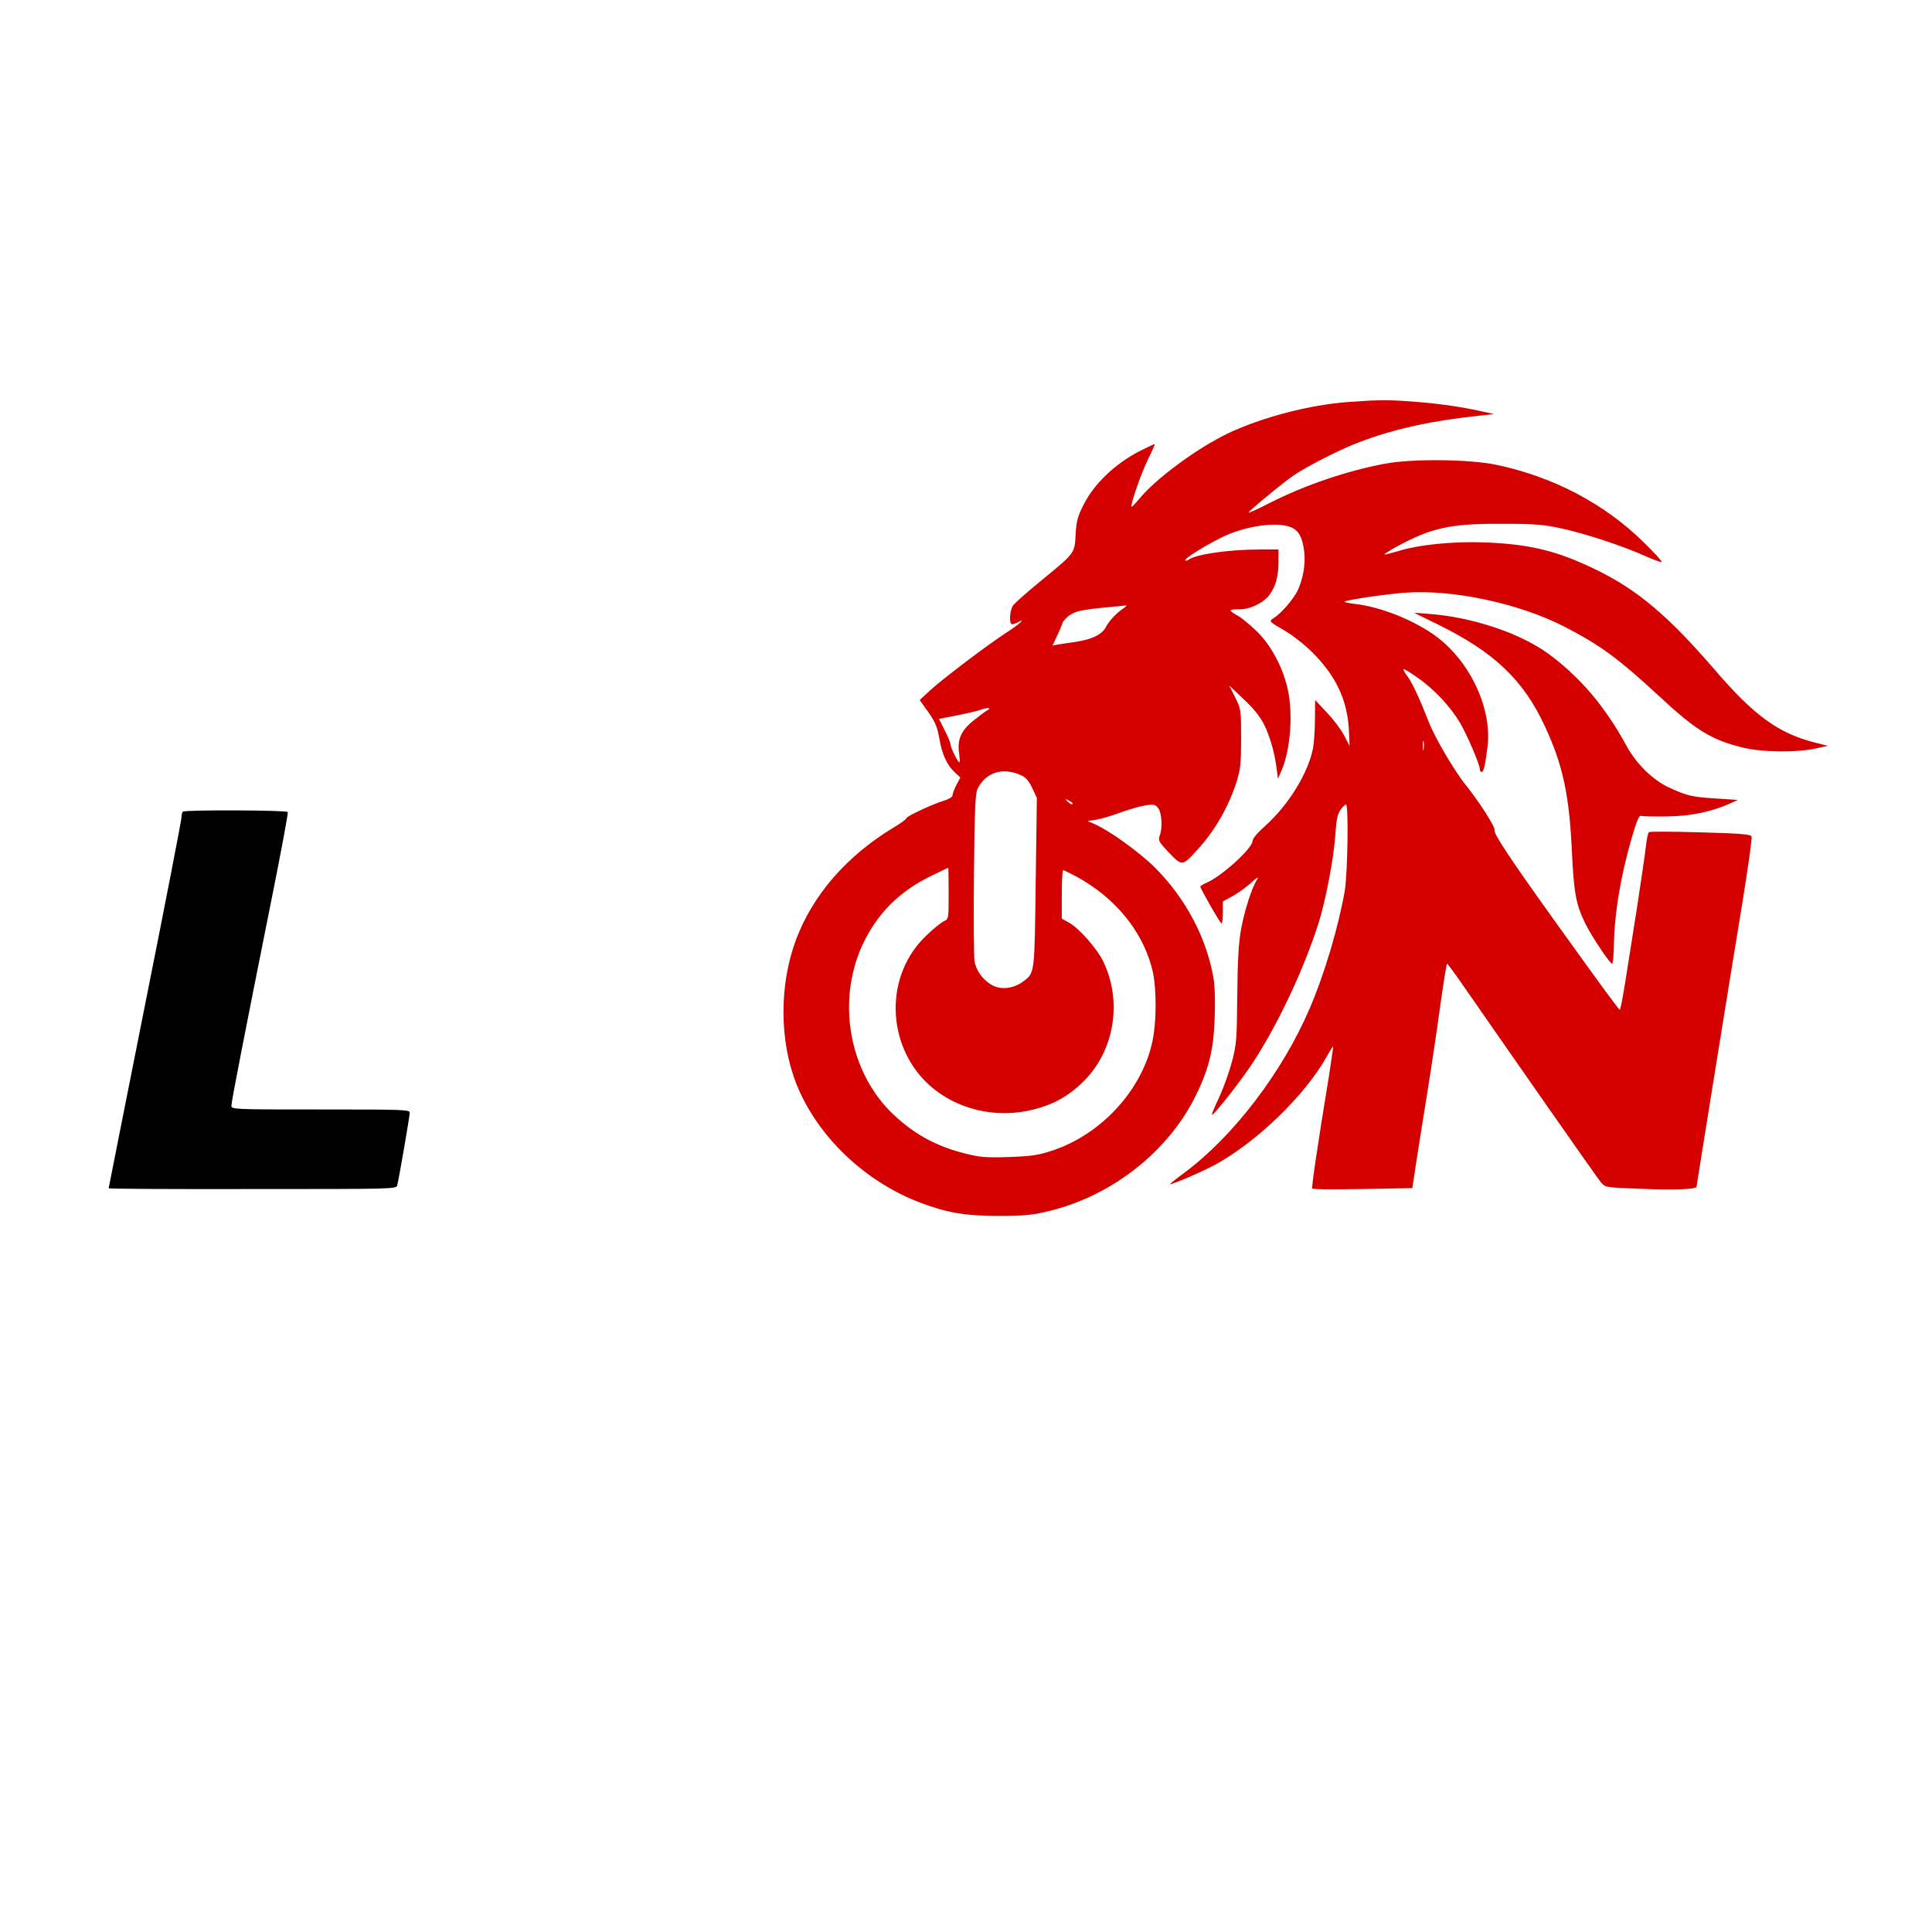
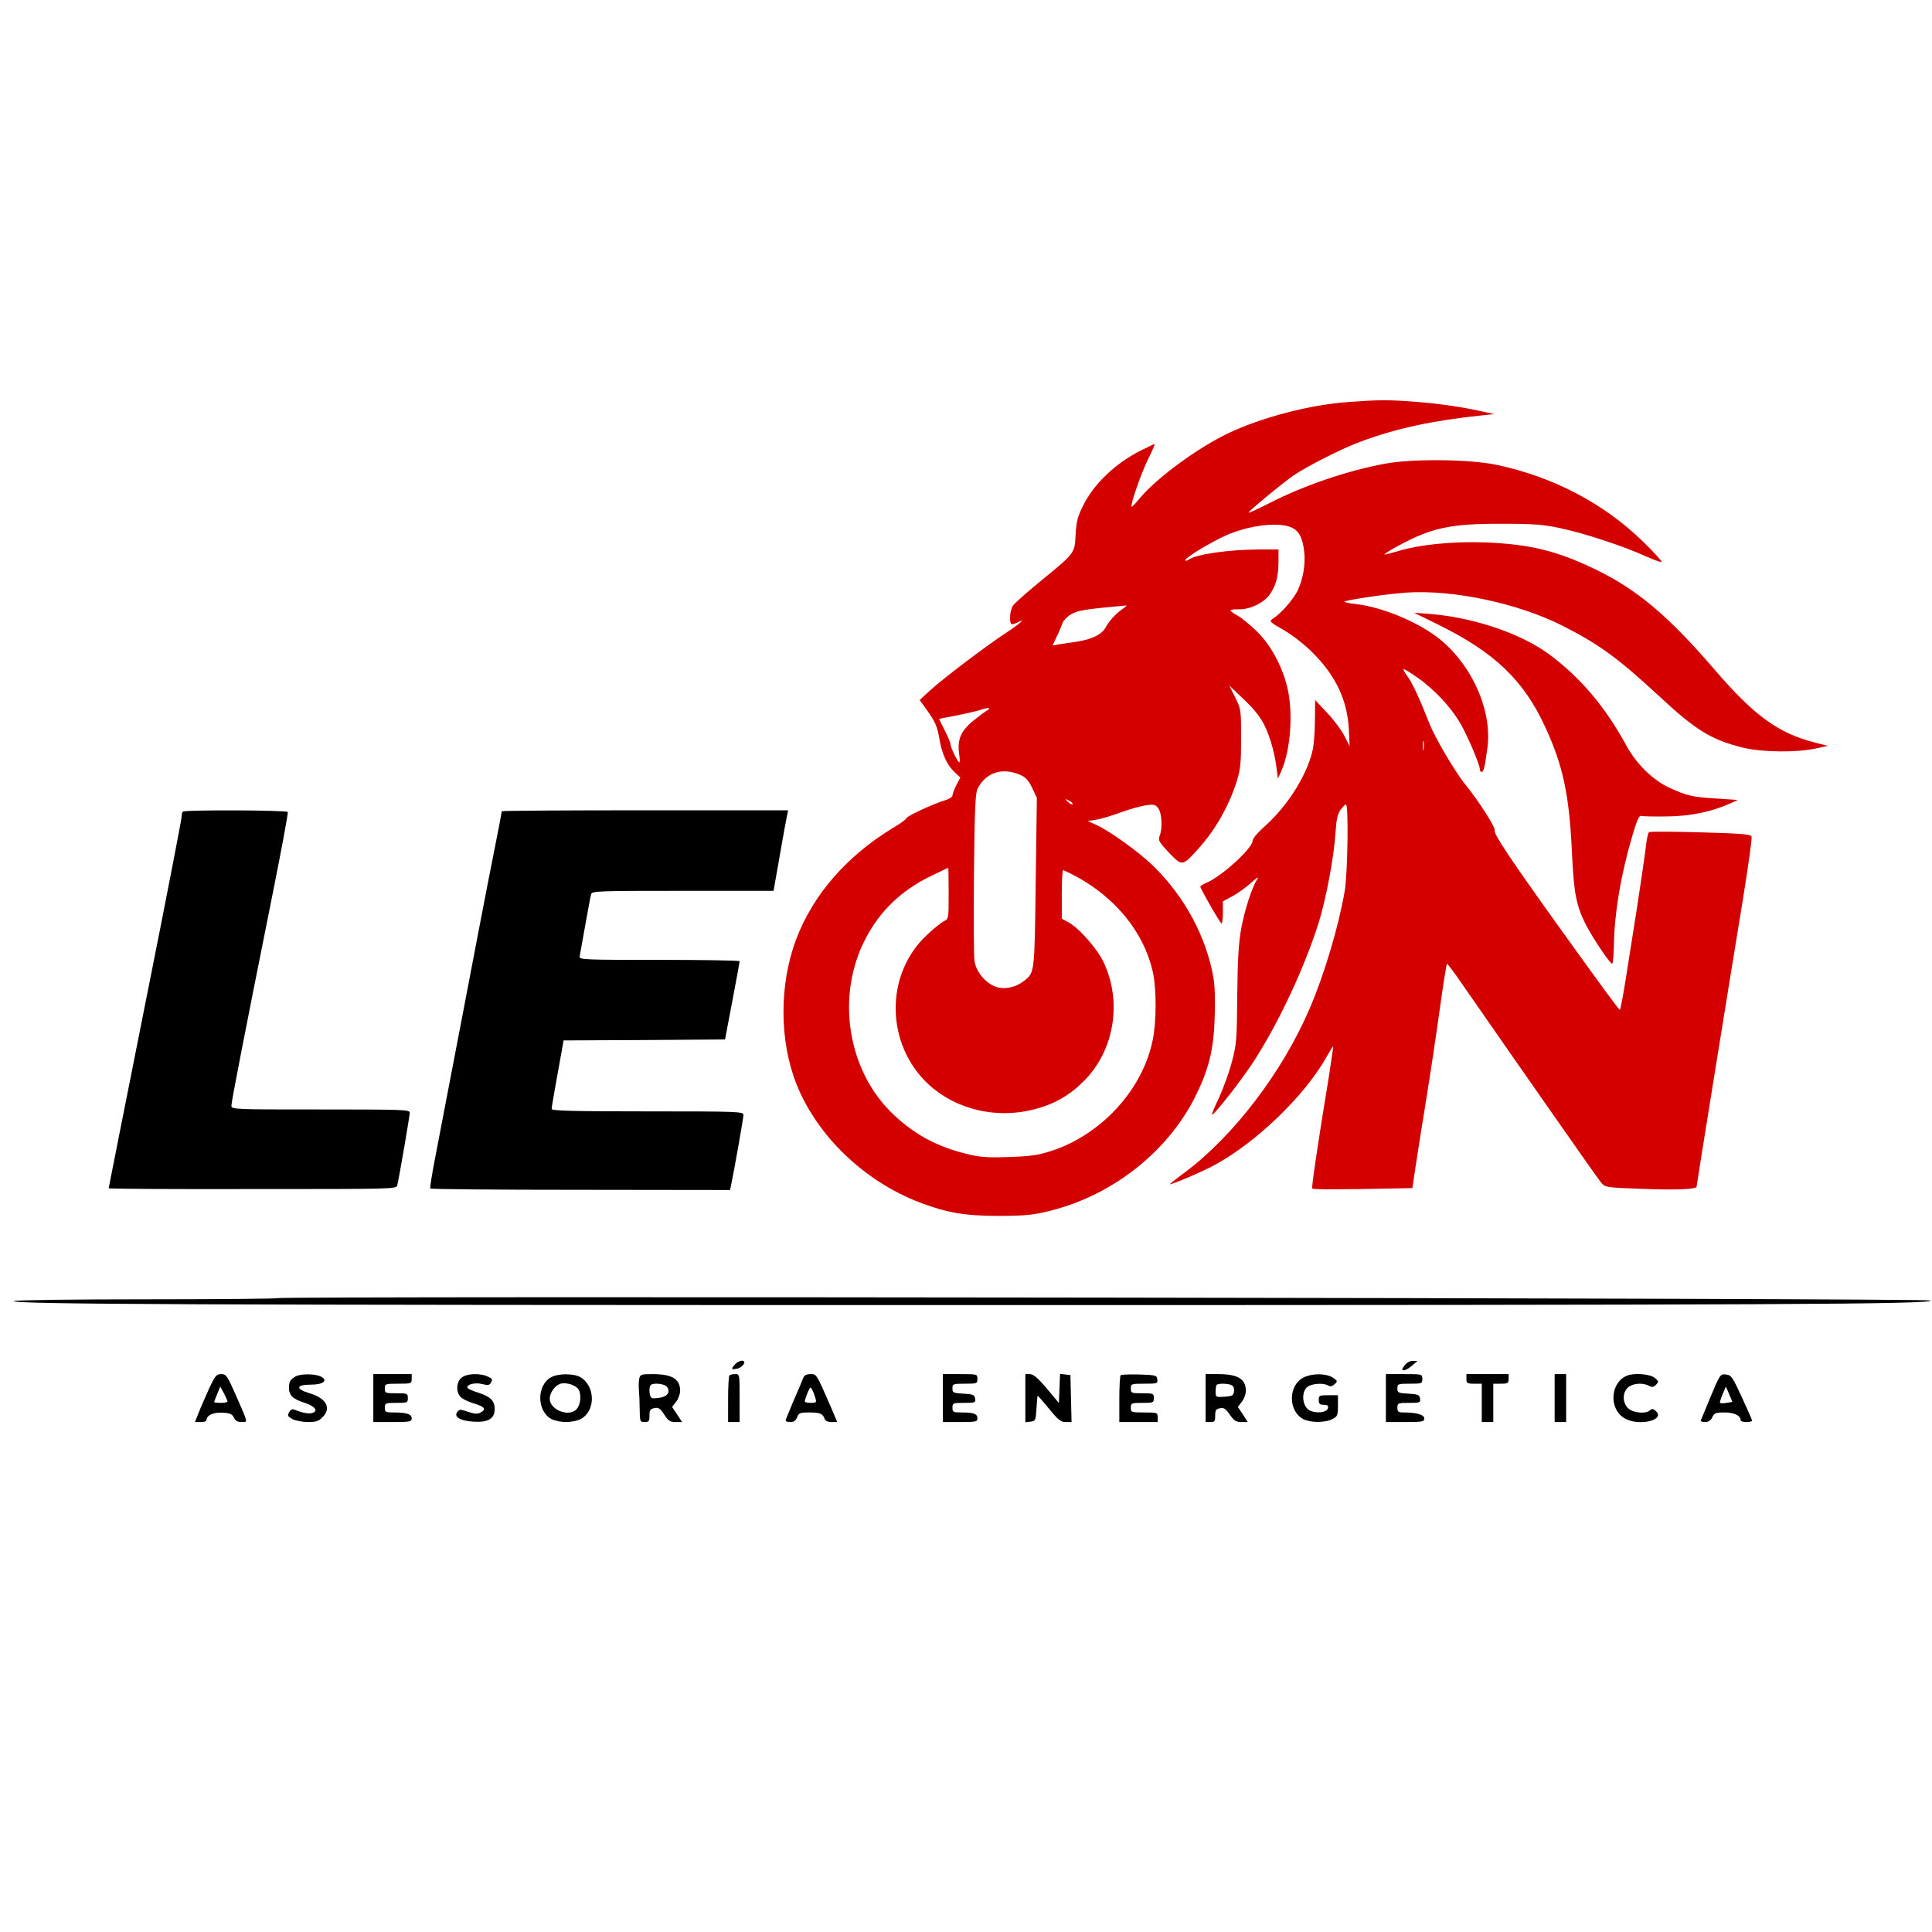
- <svg xmlns="http://www.w3.org/2000/svg" width="512" height="512" viewBox="0 0 384 384">
+ <svg xmlns="http://www.w3.org/2000/svg" width="512" height="512" viewBox="0 0 384 384" preserveAspectRatio="xMidYMid">
  <g transform="matrix(0.1,0,0,-0.1,0,1024)">
    <g transform="matrix(0.3811666,0,0,0.3811666,-992.3148,6441.584)">
      <path fill="#D40000" d="m 9634,7869 c -199,-14 -451,-80 -624,-162 -164,-78 -379,-237 -466,-343 -20,-24 -38,-43 -40,-41 -8,8 51,178 87,250 21,42 36,77 33,77 -2,0 -36,-16 -74,-35 -130,-66 -242,-172 -297,-283 -31,-61 -37,-86 -41,-155 -5,-98 -2,-94 -184,-243 -69,-57 -134,-114 -142,-126 -18,-25 -22,-98 -5,-98 6,0 20,5 31,11 45,24 5,-12 -60,-54 -99,-64 -339,-246 -400,-303 l -53,-49 45,-63 c 36,-51 47,-78 57,-135 14,-84 40,-141 81,-179 l 29,-27 -21,-40 c -11,-22 -20,-46 -20,-54 0,-8 -19,-19 -42,-26 -57,-17 -198,-82 -198,-92 0,-5 -30,-27 -67,-49 -245,-148 -421,-351 -509,-585 -88,-237 -87,-528 3,-754 108,-270 353,-505 642,-616 144,-54 234,-70 416,-70 142,1 173,4 270,28 322,82 607,307 750,592 71,142 97,244 102,411 4,88 1,168 -6,210 -37,212 -147,418 -309,579 -76,75 -236,191 -309,222 l -38,17 45,7 c 25,4 82,21 127,38 45,16 104,33 131,37 44,6 51,4 66,-17 18,-26 22,-103 6,-143 -8,-23 -3,-32 49,-87 68,-71 70,-71 148,15 92,100 163,225 205,356 20,65 23,96 23,225 0,148 0,152 -31,214 l -31,62 40,-38 c 76,-71 100,-98 129,-143 33,-52 66,-156 77,-243 l 8,-62 17,38 c 50,112 64,310 31,442 -28,112 -88,221 -160,290 -34,33 -78,69 -98,80 -21,11 -37,23 -37,27 0,4 20,7 45,6 58,-1 133,36 162,81 31,46 43,94 43,169 v 62 h -97 c -160,0 -334,-25 -371,-53 -7,-5 -15,-7 -18,-4 -8,7 93,72 186,118 120,61 290,86 365,55 41,-17 60,-53 69,-126 8,-66 -6,-147 -36,-208 -24,-46 -86,-117 -126,-142 -22,-15 -21,-16 55,-60 45,-26 108,-75 148,-115 124,-123 184,-250 192,-405 l 4,-85 -28,54 c -15,30 -56,84 -90,120 l -62,66 -1,-102 c 0,-56 -5,-126 -11,-155 -27,-128 -127,-290 -247,-398 -43.63,-38.914 -67,-68 -67,-79 0,-39 -165,-189 -243,-220 -18,-8 -31,-17 -30,-20 23,-50 105,-191 111,-191 4,0 7,26 7,58 v 57 l 46,25 c 26,13 69,44 98,69 34,31 45,38 35,21 -28,-43 -66,-161 -84,-260 -13,-72 -18,-157 -20,-345 -2,-234 -4,-256 -28,-347 -14,-53 -44,-136 -66,-184 -23,-48 -40,-89 -38,-91 8,-8 168,197 229,295 128,203 253,472 327,704 38,121 80,341 88,468 5,73 11,101 27,123 11,15 23,27 28,27 14,0 9,-361 -7,-453 -33,-188 -106,-433 -183,-612 -143,-332 -395,-662 -650,-853 -46,-34 -81,-62 -78,-62 16,0 172,67 236,102 216,118 467,360 580,561 18,32 33,57 35,55 1,-2 -9,-68 -21,-148 -64,-390 -92,-585 -88,-592 4,-6 145,-6 475,1 l 47,1 17,113 c 9,61 34,218 55,347 21,129 53,342 71,473 18,130 35,237 38,237 3,-1 36,-44 73,-98 334,-481 712,-1022 730,-1043 23,-26 25,-26 215,-33 170,-7 283,-2 283,11 0,7 188,1173 241,1494 28,174 49,323 46,332 -4,12 -50,16 -265,22 -143,4 -265,5 -270,1 -5,-3 -12,-36 -16,-73 -4,-36 -25,-179 -46,-317 -22,-138 -50,-315 -62,-393 -13,-79 -25,-143 -28,-143 -6,1 -76,96 -316,430 -256,357 -344,489 -337,506 5,15 -81,150 -153,239 -54,66 -159,245 -188,320 -54,137 -89,210 -113,243 -14,18 -23,35 -21,38 3,2 36,-18 74,-45 85,-59 171,-151 220,-234 38,-64 104,-219 104,-243 0,-8 4,-14 9,-14 11,0 17,26 30,123 28,199 -84,445 -263,581 -112,84 -291,157 -427,172 -33,4 -57,9 -55,12 10,9 220,40 321,47 246,17 587,-56 821,-175 191,-98 286,-168 499,-365 190,-177 272,-227 432,-267 102,-26 286,-28 388,-5 l 60,13 -67,17 c -190,48 -316,139 -521,377 -244,284 -407,421 -622,525 -201,98 -346,133 -580,142 -167,6 -346,-12 -456,-47 -35,-10 -65,-18 -67,-16 -1,2 27,20 63,40 181,99 278,121 550,120 168,0 217,-4 305,-23 124,-26 333,-95 444,-146 43,-19 81,-33 84,-30 3,3 -39,49 -94,103 -206,202 -473,342 -770,404 -142,29 -437,32 -581,5 -199,-38 -414,-111 -596,-203 -60,-31 -111,-54 -113,-52 -4,5 179,156 236,195 78,52 252,140 350,176 183,68 373,109 620,135 l 75,8 -55,12 c -105,24 -226,42 -354,52 -142,11 -188,11 -352,-1 z M 8460,6792 c -37,-25 -73,-64 -91,-98 -20,-37 -70,-62 -152,-75 -34,-5 -76,-11 -94,-14 l -31,-6 22,48 c 13,26 26,58 30,70 4,12 23,32 43,44 34,21 68,27 288,47 6,1 -1,-7 -15,-16 z m -712,-533 c -9,-5 -41,-29 -72,-54 -63,-52 -82,-98 -71,-172 3,-24 4,-43 1,-43 -8,0 -46,77 -46,93 0,8 -13,41 -30,73 l -30,60 c 0,1 40,9 90,18 49,10 107,23 127,30 40,14 60,11 31,-5 z m 2279,-201 c -2,-13 -4,-5 -4,17 -1,22 1,32 4,23 2,-10 2,-28 0,-40 z M 7929,5922 c 24,-11 40,-30 57,-66 l 24,-51 -6,-439 c -6,-473 -5,-472 -60,-515 -43,-34 -97,-46 -143,-33 -55,17 -108,78 -116,136 -4,25 -5,231 -3,458 4,352 7,417 20,443 45,85 133,111 227,67 z m 267,-150 c -4,-3 -14,2 -24,12 -16,18 -16,18 6,6 13,-6 21,-14 18,-18 z m -646,-465 c 0,-131 0,-134 -24,-145 -13,-6 -54,-38 -90,-73 -221,-206 -215,-572 11,-780 143,-130 351,-179 547,-129 105,27 182,70 258,145 161,158 205,414 106,623 -33,70 -128,178 -182,207 l -36,20 v 128 c 0,71 3,127 8,125 245,-109 419,-309 468,-537 18,-88 18,-254 -2,-349 -51,-257 -268,-494 -528,-578 -67,-22 -106,-28 -221,-32 -122,-4 -152,-1 -228,18 -148,37 -262,98 -371,200 -243,226 -307,620 -149,921 74,143 185,250 338,325 50,24 91,44 93,44 1,0 2,-60 2,-133 z" />
      <path fill="#D40000" d="m 10101,6709 c 295,-145 447,-290 559,-533 94,-203 126,-355 140,-651 10,-217 22,-279 71,-378 35,-69 127,-207 139,-207 4,0 8,44 9,98 3,167 35,359 94,562 25,85 37,114 48,111 8,-3 68,-4 134,-3 122,1 234,24 333,69 l 37,17 -105,7 c -133,8 -158,14 -248,55 -89,40 -175,124 -229,223 -110,202 -239,354 -404,476 -145,107 -396,192 -623,209 l -79,6 z" />
      <path fill="#000000" d="m 3557,5733 c -4,-3 -7,-17 -7,-29 0,-13 -85,-452 -190,-977 -104,-524 -190,-955 -190,-958 0,-3 338,-5 750,-4 743,0 751,0 755,20 13,58 65,362 65,378 0,16 -29,17 -465,17 -455,0 -465,0 -465,20 0,21 71,385 210,1079 49,244 87,448 84,452 -6,10 -537,12 -547,2 z" />
+       <path fill="#000000" d="m 5220,5735 c 0,-3 -15,-83 -34,-178 -19,-94 -60,-305 -91,-467 -31,-162 -69,-362 -85,-445 -16,-82 -48,-249 -71,-370 -23,-121 -54,-283 -69,-360 -15,-77 -25,-143 -23,-147 2,-4 354,-7 783,-7 l 780,-1 5,23 c 14,63 65,352 65,368 0,18 -19,19 -500,19 -393,0 -500,3 -500,13 0,6 9,62 20,122 11,61 25,138 31,172 l 11,63 421,2 421,3 38,200 c 21,110 38,203 38,208 0,4 -189,7 -419,7 -394,0 -419,1 -415,18 2,9 15,82 29,162 14,80 28,153 31,163 5,16 37,17 478,17 h 473 l 32,181 c 17,99 34,193 38,210 l 6,29 h -747 c -410,0 -746,-2 -746,-5 z" />
+       <path fill="#000000" d="m 4049,3196 c -3,-3 -312,-6 -687,-6 -375,0 -683,-4 -686,-9 -11,-17 934,-21 4969,-21 4240,0 5045,4 5025,24 -12,12 -8609,24 -8621,12 z" />
+       <path fill="#000000" d="m 6437,2852 c -23,-25 -21,-30 8,-24 32,6 55,42 27,42 -10,0 -26,-8 -35,-18 z" />
+       <path fill="#000000" d="m 9927,2845 c -15,-21 -15,-25 -3,-25 8,0 28,11 43,25 l 28,24 h -25 c -15,0 -32,-9 -43,-24 z" />
+       <path fill="#000000" d="m 3693,2723 c -19,-43 -44,-99 -54,-125 l -19,-48 h 30 c 17,0 30,4 30,9 0,26 34,42 82,40 41,-2 52,-7 61,-26 7,-16 19,-23 40,-23 34,0 36,-10 -31,143 -44,99 -49,107 -75,107 -25,0 -32,-8 -64,-77 z m 97,-65 c 0,-5 -16,-8 -35,-8 -19,0 -35,2 -35,4 0,2 7,21 16,42 l 16,39 19,-35 c 10,-19 18,-38 19,-42 z" />
+       <path fill="#000000" d="m 4145,2788 c -27,-15 -35,-28 -35,-59 0,-39 20,-59 80,-78 57,-19 76,-44 40,-54 -19,-5 -51,1 -92,18 -11,4 -20,0 -27,-14 -10,-18 -7,-22 18,-36 17,-8 53,-15 81,-15 41,0 56,5 75,25 48,47 20,100 -67,125 -75,22 -72,45 5,45 66,0 93,21 54,42 -28,15 -106,16 -132,1 z" />
+       <path fill="#000000" d="m 4550,2675 v -125 h 100 c 91,0 100,2 100,19 0,22 -26,31 -92,31 -44,0 -48,2 -48,25 0,24 3,25 60,25 57,0 60,1 60,25 0,24 -3,25 -60,25 -57,0 -60,1 -60,25 0,24 2,25 70,25 68,0 70,1 70,25 v 25 h -100 -100 z" />
+       <path fill="#000000" d="m 5011,2782 c -29,-22 -31,-77 -5,-102 10,-10 41,-25 68,-33 56,-16 67,-30 36,-47 -17,-9 -31,-8 -65,3 -39,14 -45,14 -56,1 -22,-26 13,-48 84,-52 76,-5 110,16 110,66 0,43 -22,65 -88,86 -30,9 -55,21 -55,27 0,17 43,26 79,17 25,-7 36,-6 42,4 13,20 11,24 -16,36 -39,18 -109,15 -134,-6 z" />
+       <path fill="#000000" d="m 5478,2784 c -78,-42 -76,-178 2,-219 16,-8 50,-15 75,-15 25,0 59,7 75,15 80,41 79,172 0,219 -35,20 -116,20 -152,0 z m 140,-61 c 17,-23 15,-74 -4,-101 -35,-50 -144,-12 -144,50 0,30 26,67 53,77 28,10 78,-4 95,-26 z" />
+       <path fill="#000000" d="m 5937,2778 c -3,-13 -4,-41 -2,-63 2,-22 4,-68 4,-102 1,-60 2,-63 26,-63 22,0 25,4 25,34 0,28 4,34 26,39 21,4 30,-2 51,-34 21,-33 31,-39 59,-39 h 34 l -26,40 -26,39 21,27 c 12,15 21,41 21,58 -1,61 -42,86 -145,86 -57,0 -63,-2 -68,-22 z m 143,-43 c 20,-24 8,-49 -30,-57 -19,-4 -41,-5 -47,-3 -14,5 -18,57 -6,68 12,13 70,7 83,-8 z" />
+       <path fill="#000000" d="m 6407,2793 c -4,-3 -7,-60 -7,-125 v -118 h 30 30 v 125 c 0,124 0,125 -23,125 -13,0 -27,-3 -30,-7 z" />
+       <path fill="#000000" d="m 6791,2778 c -5,-13 -27,-66 -50,-118 -22,-52 -41,-98 -41,-102 0,-5 11,-8 25,-8 18,0 28,7 35,25 8,22 15,25 62,25 58,0 71,-6 81,-32 4,-12 17,-18 36,-18 h 30 l -33,78 c -77,177 -74,172 -107,172 -21,0 -32,-6 -38,-22 z m 57,-81 c 16,-46 16,-47 -18,-47 -16,0 -30,3 -30,7 0,14 24,73 30,73 3,0 11,-15 18,-33 z" />
+       <path fill="#000000" d="m 7520,2675 v -125 h 90 c 82,0 90,2 90,19 0,24 -19,31 -81,31 -46,0 -49,2 -49,25 0,24 3,25 61,25 57,0 60,1 57,23 -3,19 -10,22 -60,25 -54,3 -58,5 -58,27 0,24 3,25 65,25 63,0 65,1 65,25 0,25 -1,25 -90,25 h -90 z" />
+       <path fill="#000000" d="m 7950,2674 v -125 l 27,3 c 26,3 27,6 31,68 2,36 5,66 6,67 1,1 28,-29 59,-67 48,-59 62,-70 87,-70 h 31 l -3,123 -3,122 -27,3 -27,3 -3,-76 -3,-76 -63,76 c -47,55 -70,75 -88,75 h -24 z" />
+       <path fill="#000000" d="m 8447,2794 c -4,-4 -7,-61 -7,-126 v -118 h 100 100 v 25 c 0,24 -2,25 -70,25 -68,0 -70,1 -70,25 0,24 3,25 60,25 57,0 60,1 60,25 0,24 -3,25 -60,25 -57,0 -60,1 -60,25 0,24 2,25 71,25 67,0 70,1 67,23 -3,21 -8,22 -93,25 -50,1 -94,0 -98,-4 z" />
+       <path fill="#000000" d="m 8890,2675 v -125 h 25 c 22,0 25,4 25,34 0,28 4,34 25,38 20,4 29,-2 51,-33 22,-32 33,-39 61,-39 h 33 l -26,40 -26,39 21,27 c 12,15 21,41 21,58 -1,61 -42,86 -146,86 h -64 z m 138,66 c 8,-4 12,-19 10,-32 -3,-21 -9,-24 -49,-27 -45,-3 -47,-2 -47,25 0,15 2,31 5,36 6,10 65,9 81,-2 z" />
+       <path fill="#000000" d="m 9402,2783 c -82,-40 -83,-176 -2,-218 37,-19 113,-19 150,0 28,14 30,20 30,70 v 55 h -50 c -47,0 -50,-2 -50,-25 0,-20 5,-25 26,-25 19,0 25,-5 22,-17 -5,-28 -81,-30 -107,-4 -30,30 -29,94 1,115 25,18 85,21 108,6 10,-6 20,-4 32,7 17,16 17,17 -9,35 -35,22 -106,23 -151,1 z" />
+       <path fill="#000000" d="m 9830,2675 v -125 h 100 c 91,0 100,2 100,19 0,19 -39,31 -107,31 -28,0 -33,3 -33,25 0,24 3,25 61,25 57,0 60,1 57,23 -3,19 -10,22 -60,25 -54,3 -58,5 -58,27 0,24 3,25 65,25 63,0 65,1 65,25 0,25 0,25 -95,25 h -95 z" />
+       <path fill="#000000" d="m 10250,2775 c 0,-22 4,-25 40,-25 h 40 v -100 -100 h 30 30 v 100 100 h 40 c 36,0 40,3 40,25 v 25 h -110 -110 z" />
+       <path fill="#000000" d="m 10710,2675 v -125 h 30 30 v 125 125 h -30 -30 z" />
+       <path fill="#000000" d="m 11090,2793 c -87,-32 -100,-167 -21,-220 72,-49 227,-14 166,37 -12,10 -19,10 -27,2 -22,-22 -92,-14 -116,11 -29,31 -29,80 0,107 24,22 77,27 110,9 16,-9 24,-7 37,6 15,15 14,18 -8,36 -23,19 -103,26 -141,12 z" />
+       <path fill="#000000" d="m 11524,2684 c -27,-65 -50,-121 -52,-126 -2,-4 8,-8 22,-8 18,0 30,8 38,25 10,22 17,25 64,25 50,0 84,-16 84,-41 0,-5 14,-9 30,-9 17,0 30,3 30,8 -1,4 -25,59 -54,122 -49,106 -55,115 -83,118 -29,3 -31,1 -79,-114 z m 82,-34 c -17,-3 -32,-3 -34,1 -1,3 5,23 14,45 l 17,39 17,-40 17,-40 z" />
    </g>
  </g>
</svg>
